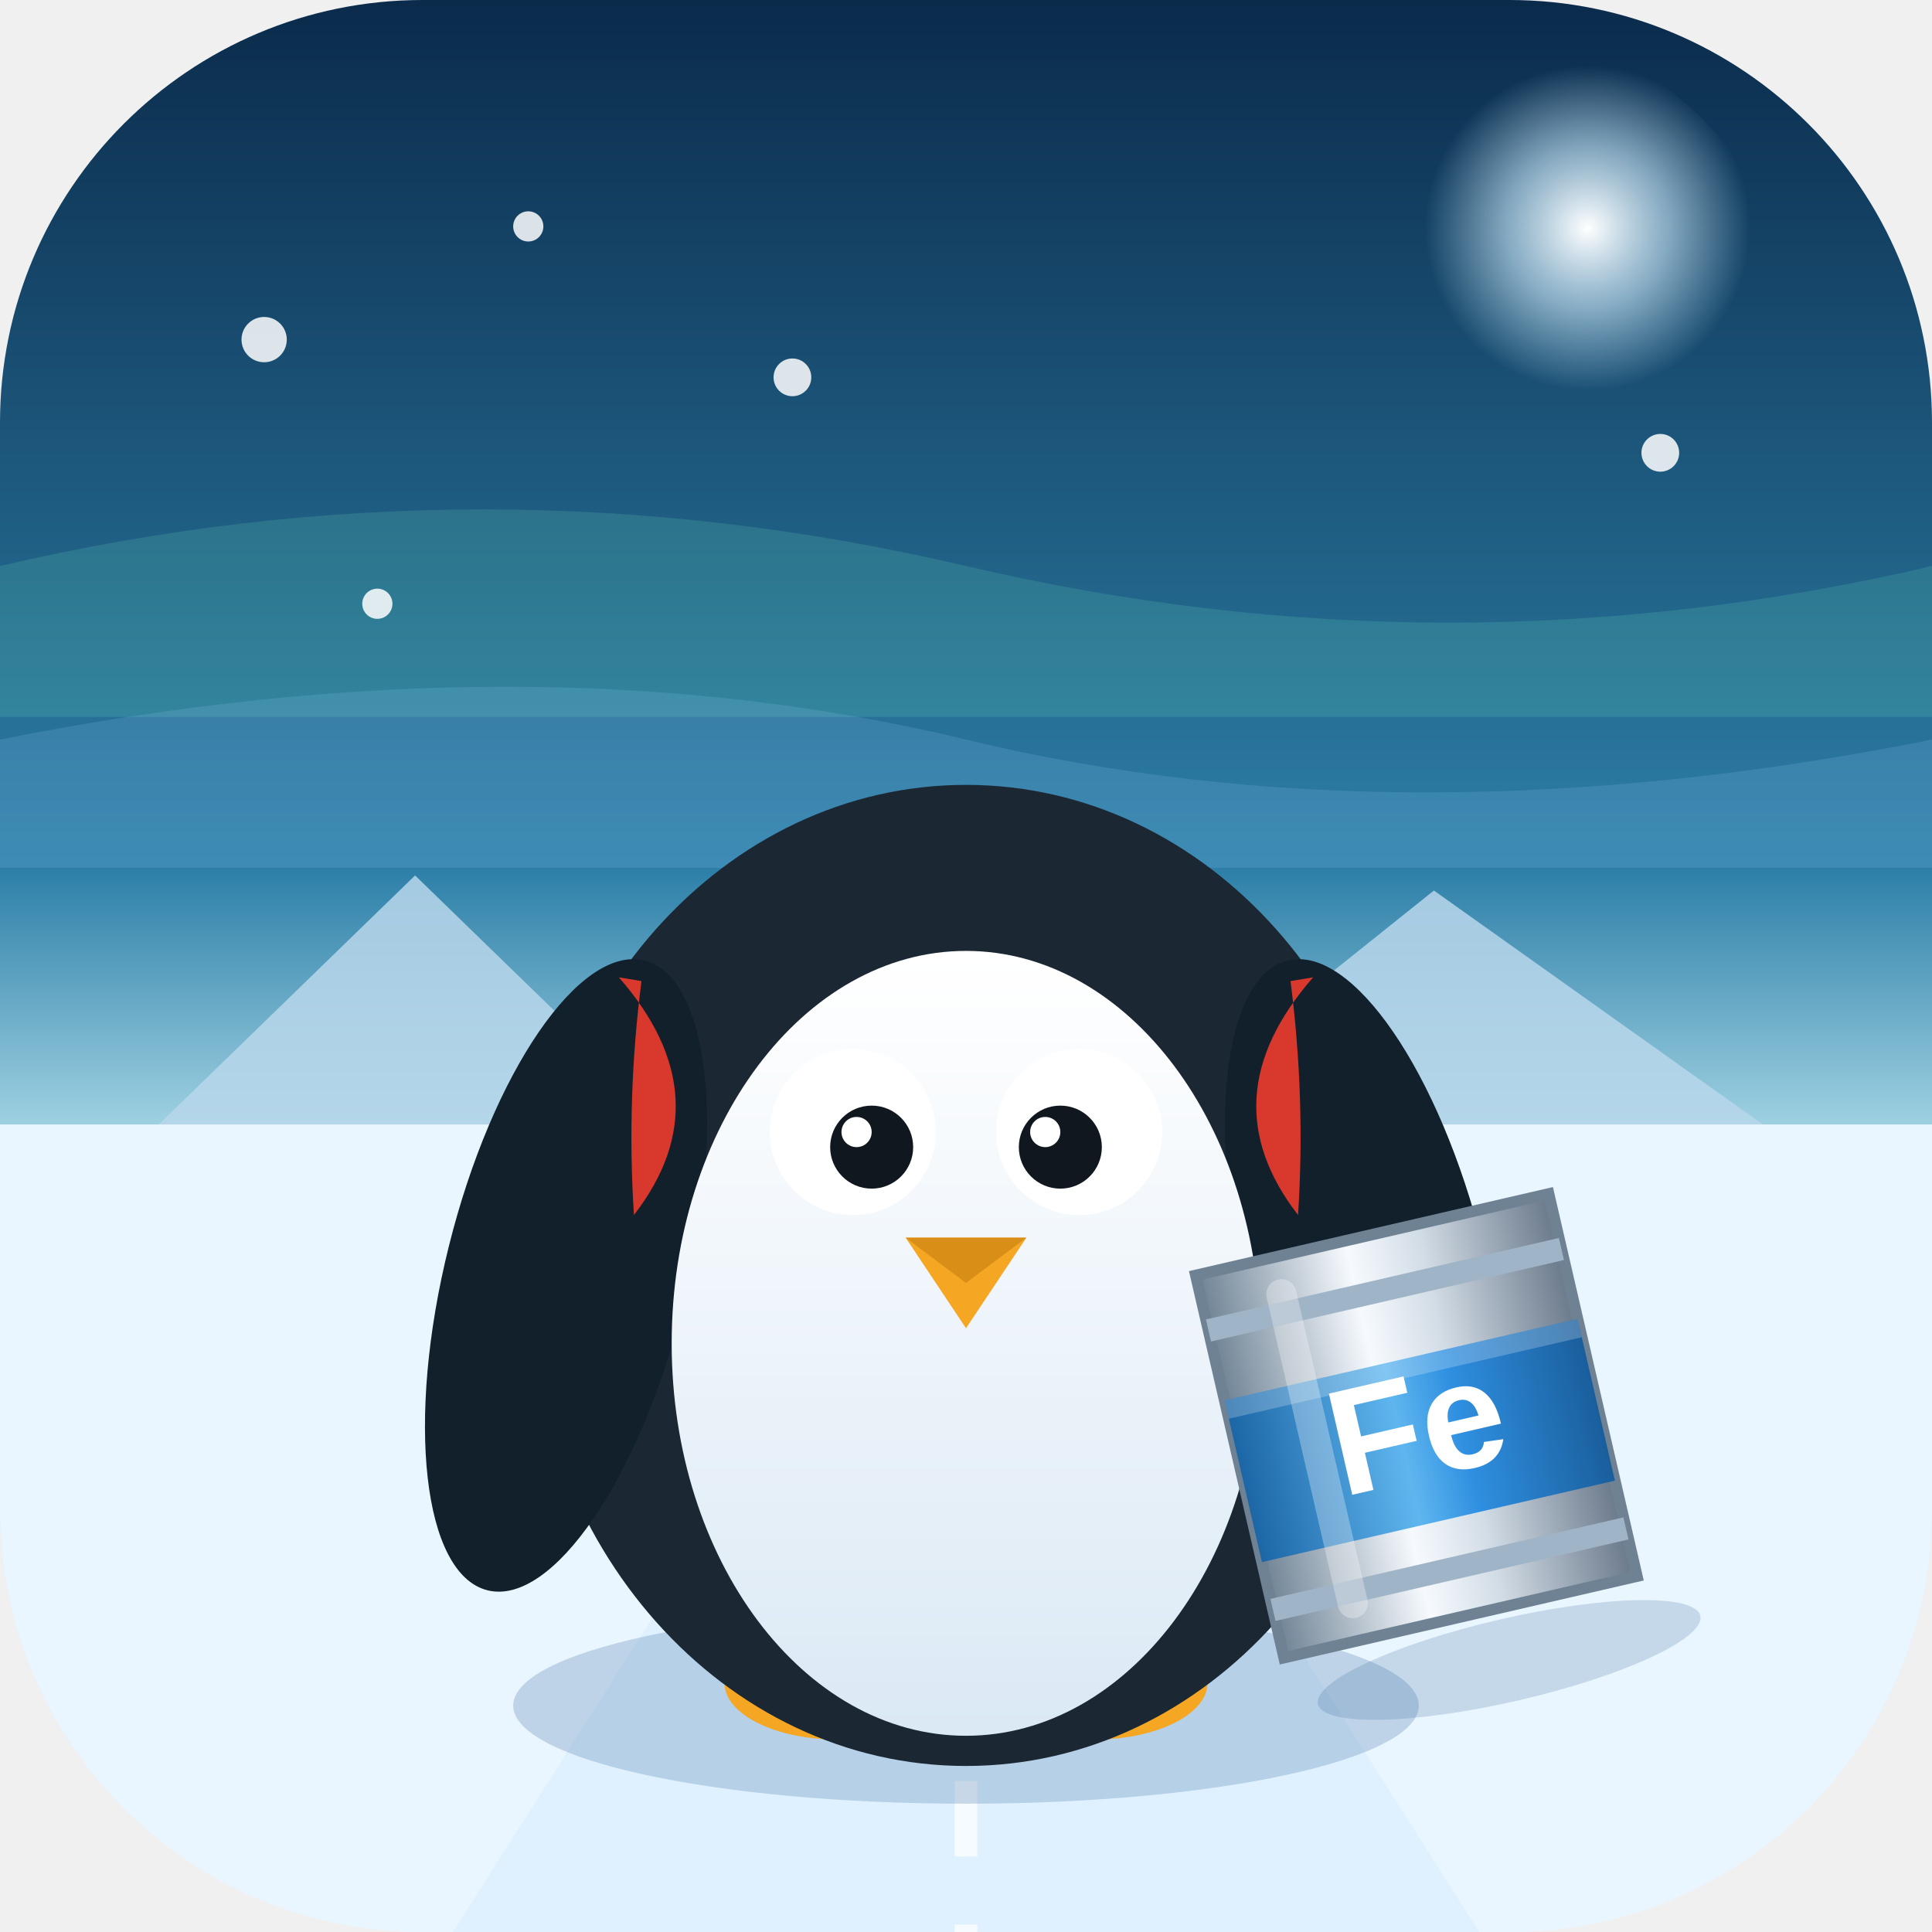
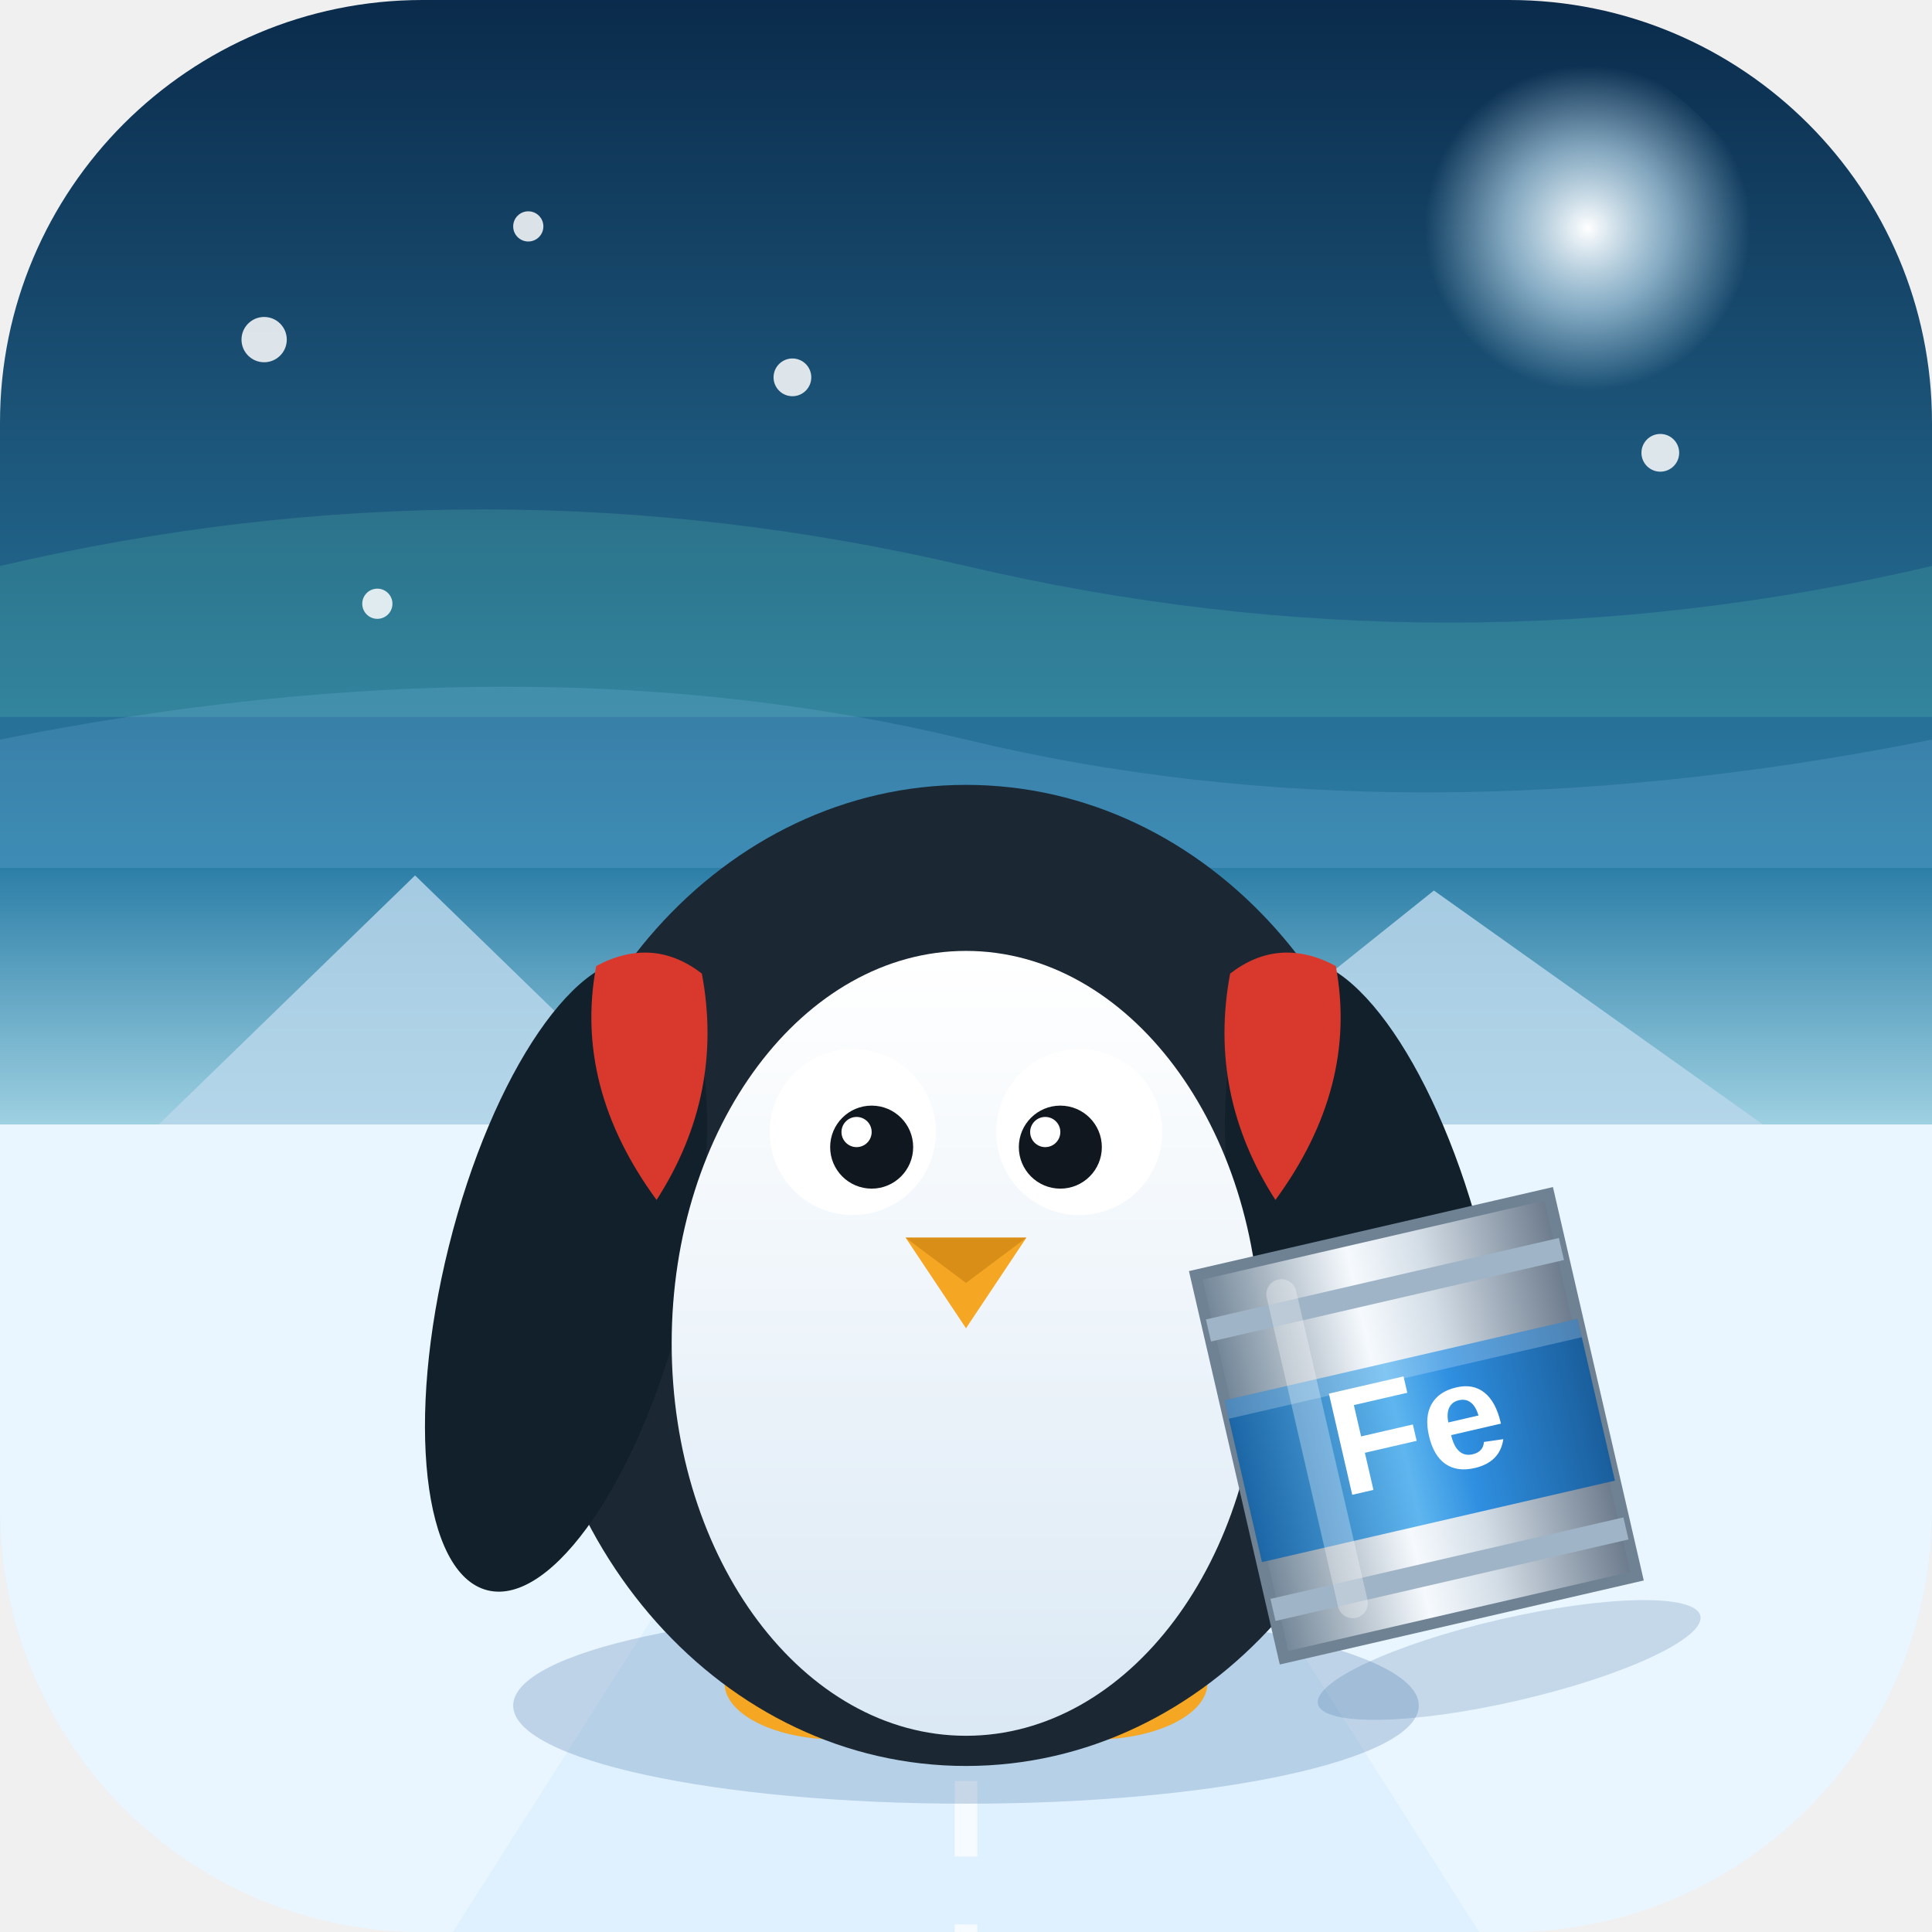
<svg xmlns="http://www.w3.org/2000/svg" width="512" height="512" viewBox="0 0 512 512">
  <defs>
    <linearGradient id="sky" x1="0" y1="0" x2="0" y2="1">
      <stop offset="0" stop-color="#0a2a4a" />
      <stop offset="0.45" stop-color="#2d7fa8" />
      <stop offset="0.62" stop-color="#bfe8f2" />
      <stop offset="1" stop-color="#eaf6ff" />
    </linearGradient>
    <radialGradient id="sun" cx="0.72" cy="0.26" r="0.18">
      <stop offset="0" stop-color="#ffffff" />
      <stop offset="0.5" stop-color="#cfeeff" stop-opacity="0.6" />
      <stop offset="1" stop-color="#cfeeff" stop-opacity="0" />
    </radialGradient>
    <linearGradient id="belly" x1="0" y1="0" x2="0" y2="1">
      <stop offset="0" stop-color="#ffffff" />
      <stop offset="1" stop-color="#dbe9f5" />
    </linearGradient>
    <linearGradient id="tinBody" x1="0" y1="0" x2="1" y2="0">
      <stop offset="0" stop-color="#6f8395" />
      <stop offset="0.42" stop-color="#f6fafe" />
      <stop offset="0.62" stop-color="#d3dde6" />
      <stop offset="1" stop-color="#69788a" />
    </linearGradient>
    <linearGradient id="labelBlue" x1="0" y1="0" x2="1" y2="0">
      <stop offset="0" stop-color="#1c66a6" />
      <stop offset="0.45" stop-color="#5fb6ef" />
      <stop offset="0.62" stop-color="#2f8fe0" />
      <stop offset="1" stop-color="#1a5e9c" />
    </linearGradient>
    <clipPath id="round">
      <rect x="0" y="0" width="512" height="512" rx="112" ry="112" />
    </clipPath>
  </defs>
  <g clip-path="url(#round)">
    <rect width="512" height="512" fill="url(#sky)" />
    <circle cx="368" cy="118" r="120" fill="url(#sun)" />
    <path d="M0 150 Q128 120 256 150 T512 150 V190 H0 Z" fill="#7affc8" opacity="0.14" />
    <path d="M0 196 Q140 168 256 196 T512 196 V230 H0 Z" fill="#9cd2ff" opacity="0.16" />
    <g fill="#b8d7eb" opacity="0.85">
      <polygon points="40,300 110,232 180,300" />
      <polygon points="150,300 230,250 310,300" />
      <polygon points="300,300 380,236 470,300" />
    </g>
    <rect x="0" y="298" width="512" height="214" fill="#eaf6ff" />
    <path d="M256 298 L120 512 H392 Z" fill="#dff1ff" />
    <line x1="256" y1="320" x2="256" y2="512" stroke="#ffffff" stroke-width="6" stroke-dasharray="20 18" opacity="0.7" />
    <g>
      <ellipse cx="256" cy="452" rx="120" ry="26" fill="#3a6da0" opacity="0.25" />
      <ellipse cx="222" cy="446" rx="30" ry="15" fill="#f5a623" />
      <ellipse cx="290" cy="446" rx="30" ry="15" fill="#f5a623" />
      <ellipse cx="256" cy="338" rx="116" ry="130" fill="#1b2733" />
      <ellipse cx="150" cy="338" rx="32" ry="86" fill="#11202b" transform="rotate(14 150 338)" />
      <ellipse cx="362" cy="338" rx="32" ry="86" fill="#11202b" transform="rotate(-14 362 338)" />
      <ellipse cx="256" cy="356" rx="78" ry="104" fill="url(#belly)" />
-       <path d="M164 259 Q192 291 168 322 Q166 291 170 260 Z" fill="#d8392c" />
-       <path d="M348 259 Q320 291 344 322 Q346 291 342 260 Z" fill="#d8392c" />
+       <path d="M158 256 Q152 288 174 318 Q192 290 186 258 Q173 248 158 256 Z" fill="#d8392c" />
+       <path d="M354 256 Q360 288 338 318 Q320 290 326 258 Q339 248 354 256 Z" fill="#d8392c" />
      <circle cx="226" cy="300" r="22" fill="#ffffff" />
      <circle cx="286" cy="300" r="22" fill="#ffffff" />
      <circle cx="231" cy="304" r="11" fill="#10171f" />
      <circle cx="281" cy="304" r="11" fill="#10171f" />
      <circle cx="227" cy="300" r="4" fill="#ffffff" />
      <circle cx="277" cy="300" r="4" fill="#ffffff" />
      <polygon points="240,328 272,328 256,352" fill="#f5a623" />
      <polygon points="240,328 272,328 256,340" fill="#d98f17" />
    </g>
    <g transform="translate(374,372) rotate(-13)">
      <ellipse cx="10" cy="72" rx="52" ry="11" fill="#3a6da0" opacity="0.22" />
      <rect x="-48" y="-46" width="96" height="104" fill="url(#tinBody)" stroke="#6f8294" stroke-width="3" />
      <rect x="-48" y="-34" width="96" height="6" fill="#9fb4c6" />
      <rect x="-48" y="42" width="96" height="6" fill="#9fb4c6" />
      <rect x="-48" y="-12" width="96" height="44" fill="url(#labelBlue)" />
      <rect x="-48" y="-12" width="96" height="5" fill="#ffffff" opacity="0.22" />
      <text x="0" y="20" text-anchor="middle" font-family="Arial, sans-serif" font-size="40" font-weight="bold" fill="#ffffff">Fe</text>
      <rect x="-31" y="-40" width="8" height="92" rx="4" fill="#ffffff" opacity="0.3" />
    </g>
    <g fill="#ffffff" opacity="0.85">
      <circle cx="70" cy="90" r="6" />
      <circle cx="140" cy="60" r="4" />
      <circle cx="210" cy="100" r="5" />
      <circle cx="100" cy="160" r="4" />
      <circle cx="440" cy="120" r="5" />
    </g>
  </g>
</svg>
